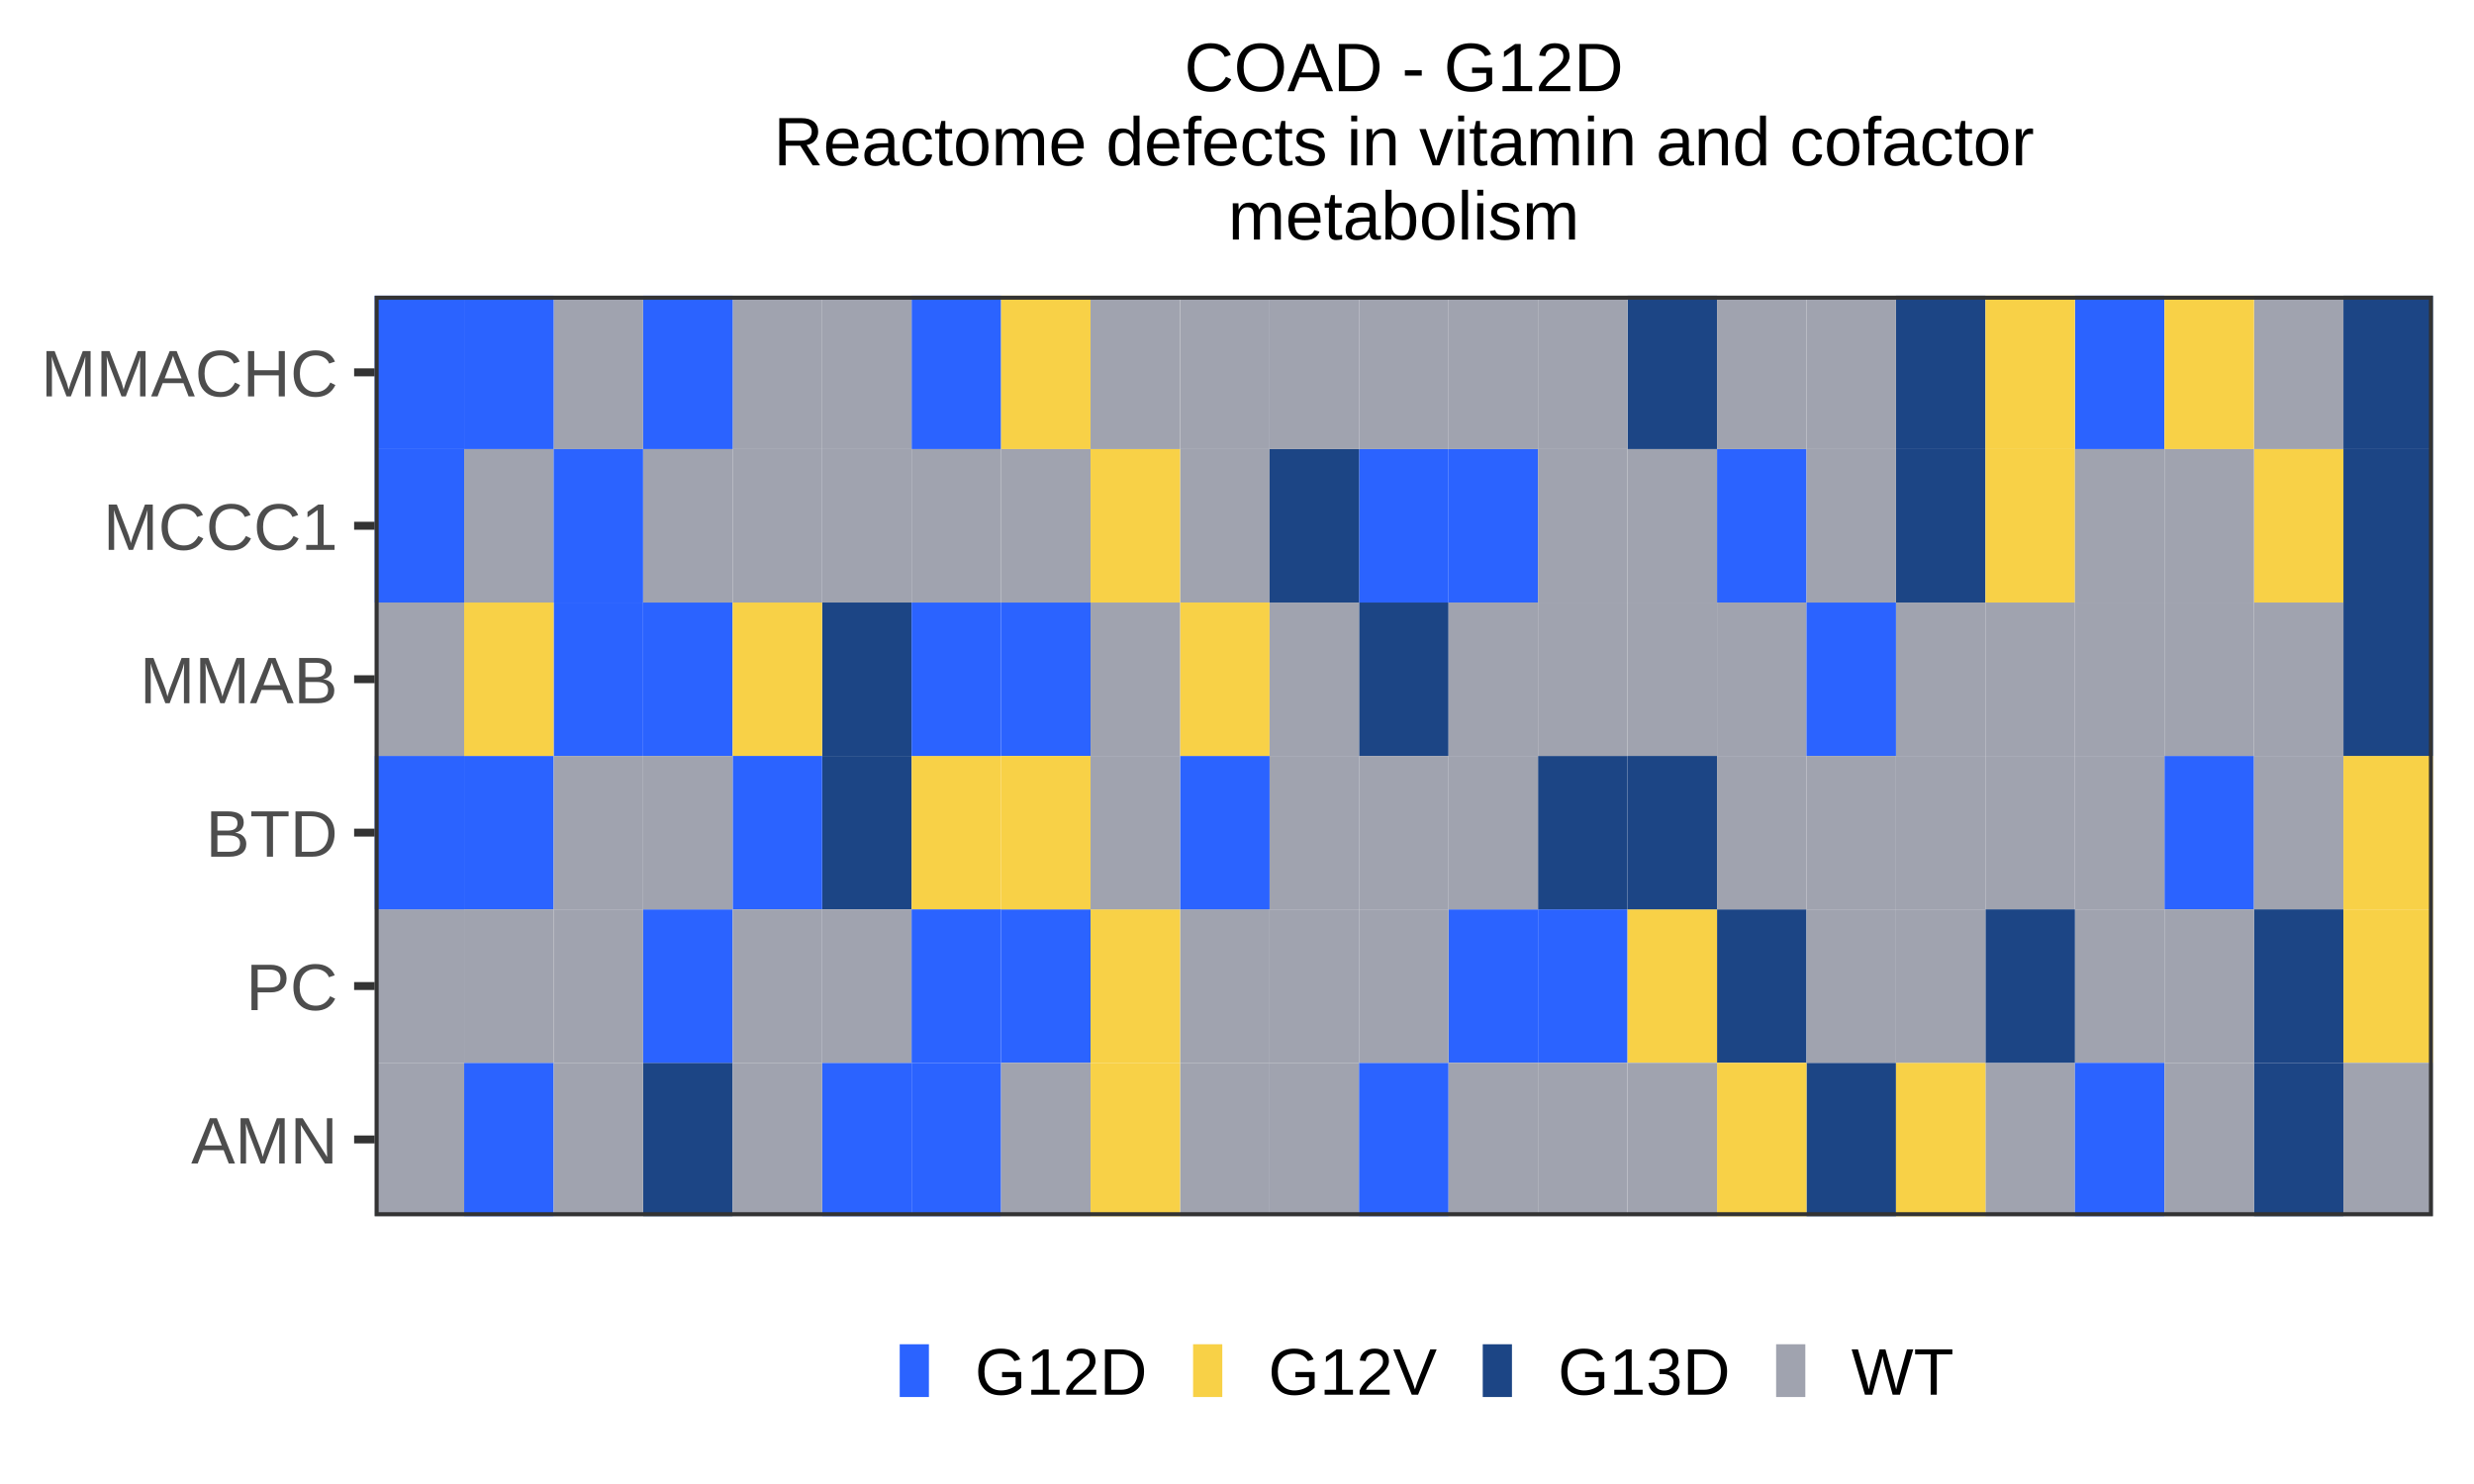
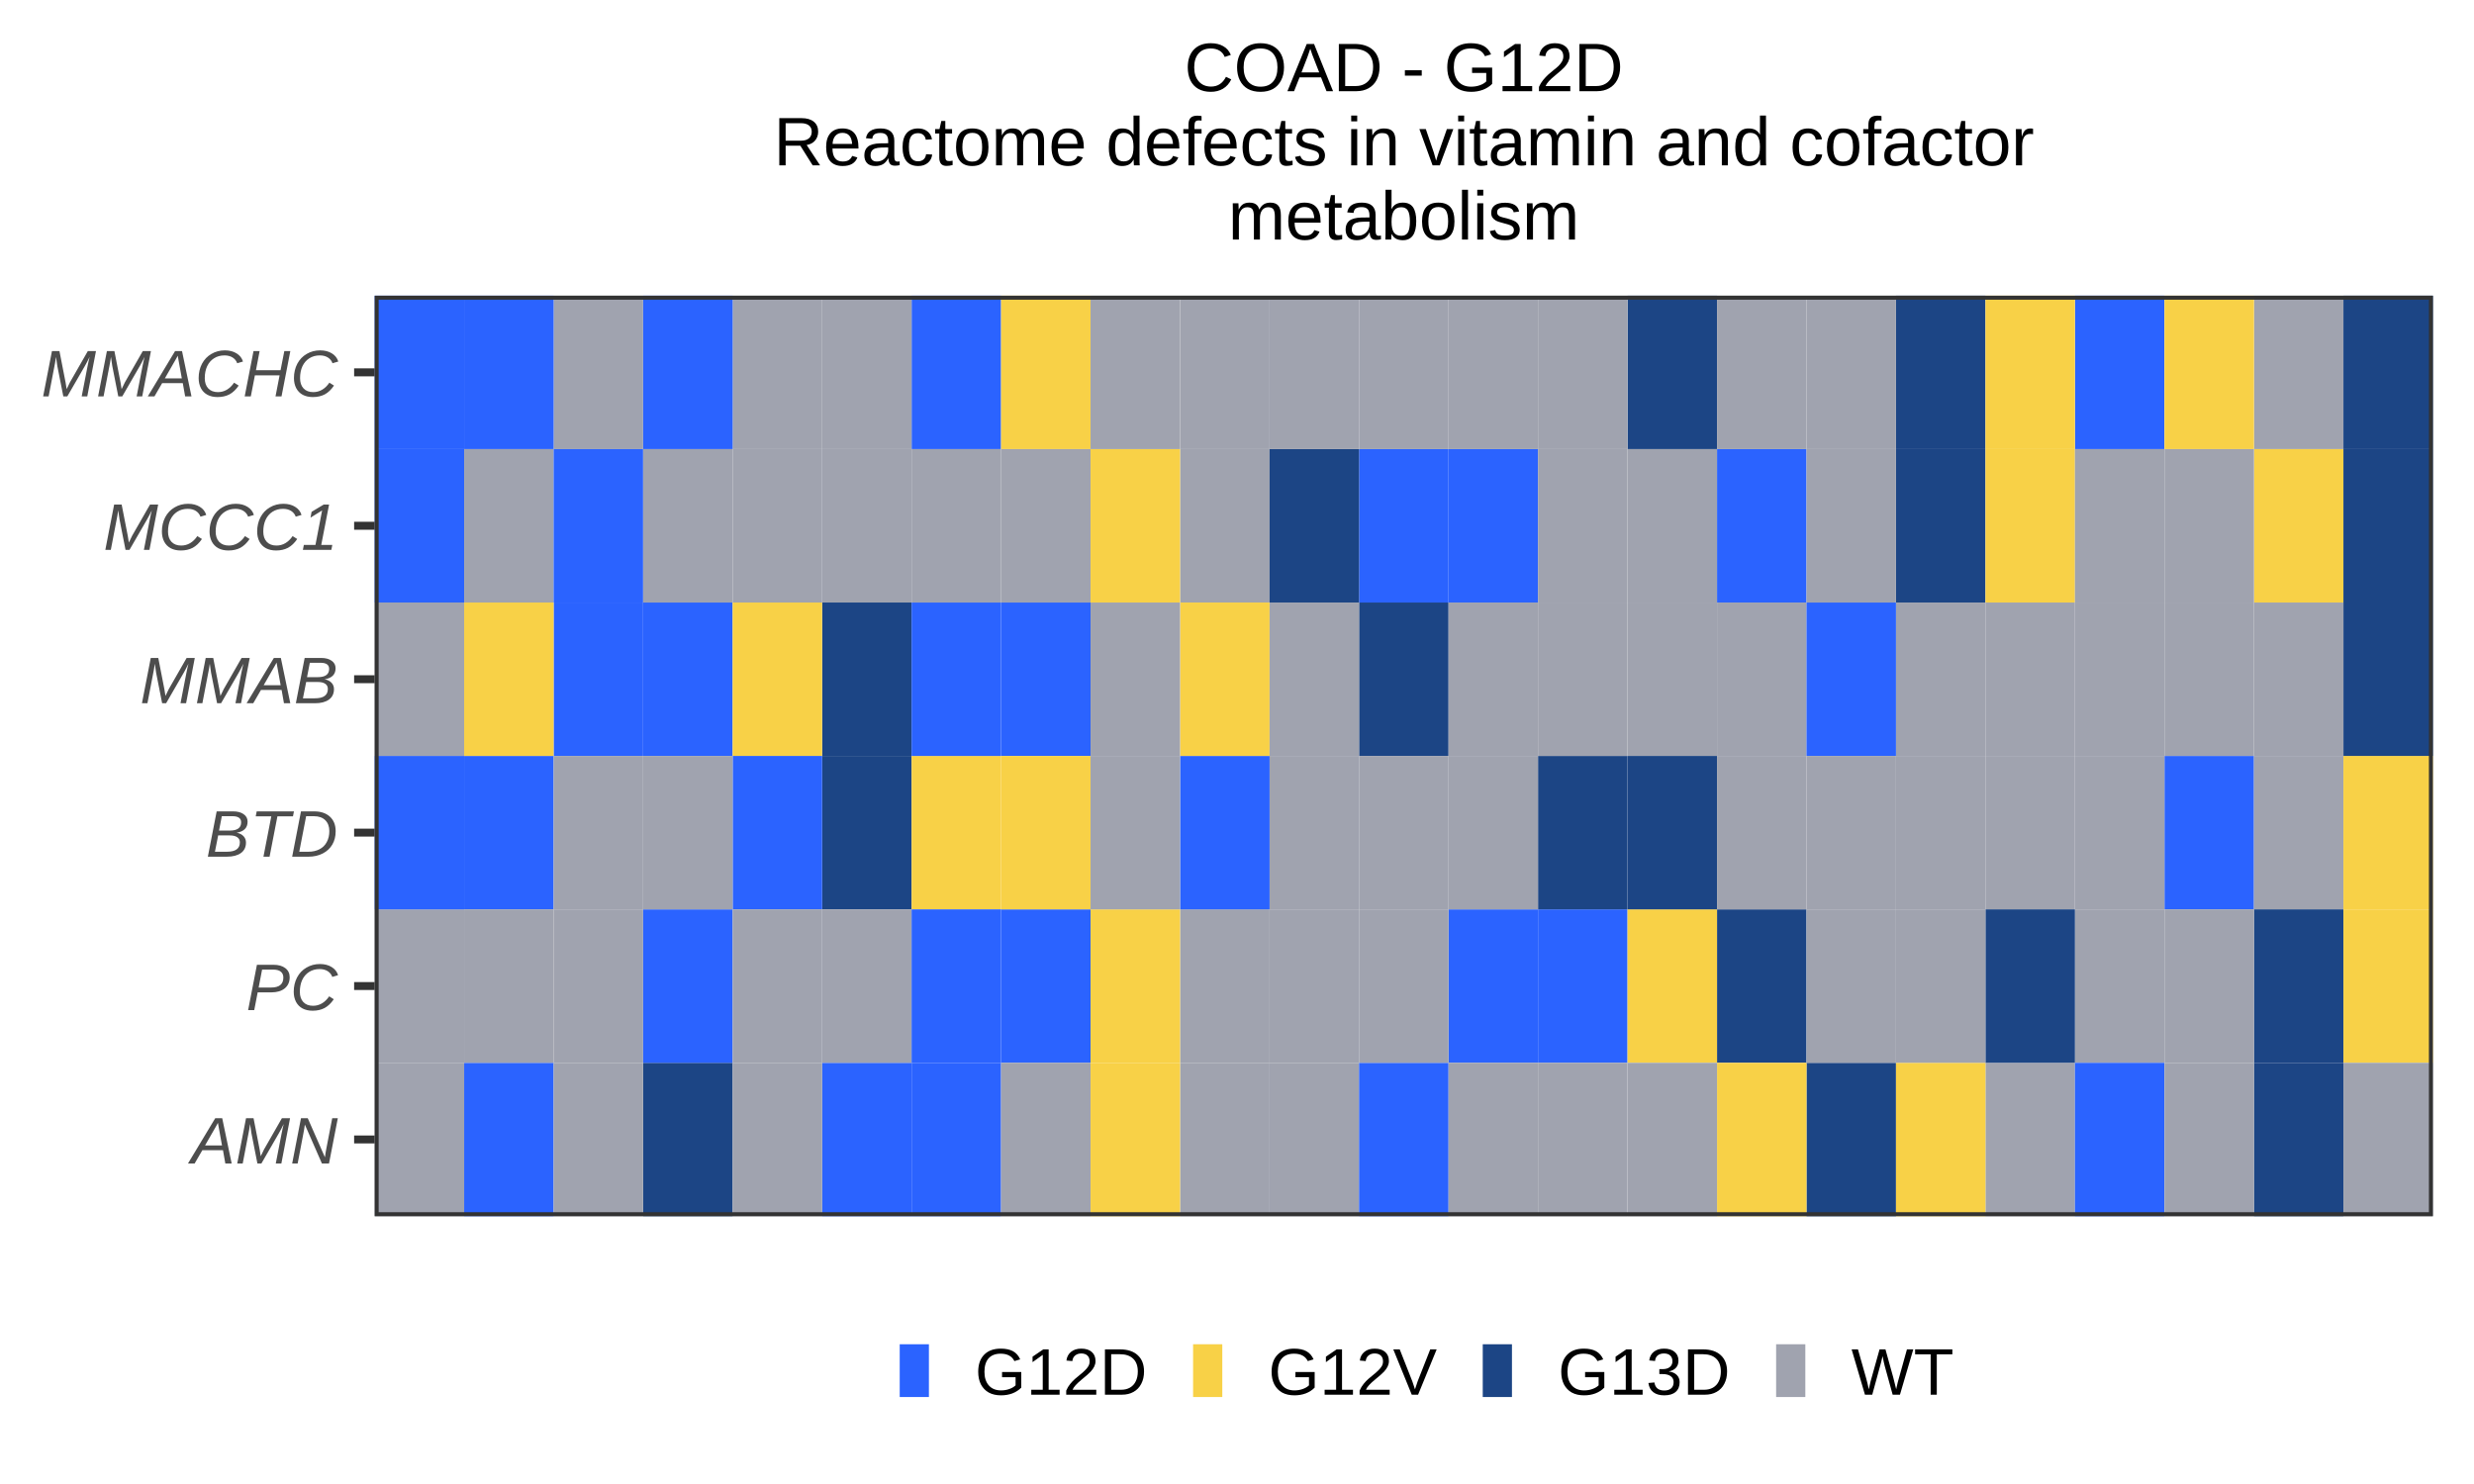
<svg xmlns="http://www.w3.org/2000/svg" viewBox="0 0 360.00 216.00">
  <defs>
    <style type="text/css">
    line, polyline, polygon, path, rect, circle {
      fill: none;
      stroke: #000000;
      stroke-linecap: round;
      stroke-linejoin: round;
      stroke-miterlimit: 10.00;
    }
  </style>
  </defs>
  <rect width="100%" height="100%" style="stroke: none; fill: #FFFFFF;" />
-   <rect x="0.00" y="0.00" width="360.00" height="216.00" style="stroke-width: 1.16; stroke: #FFFFFF; fill: #FFFFFF;" />
+   <rect x="0.00" y="0" width="360.00" height="216.00" style="stroke-width: 1.16; stroke: #FFFFFF; fill: #FFFFFF;" />
  <defs>
    <clipPath id="cpNTQuNTJ8MzU0LjAyfDE3Ny4wMnw0My4wNA==">
      <rect x="54.52" y="43.04" width="299.50" height="133.98" />
    </clipPath>
  </defs>
  <rect x="54.52" y="43.04" width="299.50" height="133.98" style="stroke-width: 1.16; stroke: none; fill: #FFFFFF;" clip-path="url(#cpNTQuNTJ8MzU0LjAyfDE3Ny4wMnw0My4wNA==)" />
  <rect x="119.63" y="154.69" width="13.02" height="22.33" style="stroke-width: 1.07; stroke: none; stroke-linecap: square; stroke-linejoin: miter; fill: #2B63FF;" clip-path="url(#cpNTQuNTJ8MzU0LjAyfDE3Ny4wMnw0My4wNA==)" />
  <rect x="314.96" y="110.03" width="13.02" height="22.33" style="stroke-width: 1.07; stroke: none; stroke-linecap: square; stroke-linejoin: miter; fill: #2B63FF;" clip-path="url(#cpNTQuNTJ8MzU0LjAyfDE3Ny4wMnw0My4wNA==)" />
  <rect x="210.78" y="65.37" width="13.02" height="22.33" style="stroke-width: 1.07; stroke: none; stroke-linecap: square; stroke-linejoin: miter; fill: #2B63FF;" clip-path="url(#cpNTQuNTJ8MzU0LjAyfDE3Ny4wMnw0My4wNA==)" />
  <rect x="93.59" y="87.70" width="13.02" height="22.33" style="stroke-width: 1.07; stroke: none; stroke-linecap: square; stroke-linejoin: miter; fill: #2B63FF;" clip-path="url(#cpNTQuNTJ8MzU0LjAyfDE3Ny4wMnw0My4wNA==)" />
  <rect x="132.65" y="43.04" width="13.02" height="22.33" style="stroke-width: 1.07; stroke: none; stroke-linecap: square; stroke-linejoin: miter; fill: #2B63FF;" clip-path="url(#cpNTQuNTJ8MzU0LjAyfDE3Ny4wMnw0My4wNA==)" />
  <rect x="223.80" y="132.36" width="13.02" height="22.33" style="stroke-width: 1.07; stroke: none; stroke-linecap: square; stroke-linejoin: miter; fill: #2B63FF;" clip-path="url(#cpNTQuNTJ8MzU0LjAyfDE3Ny4wMnw0My4wNA==)" />
  <rect x="288.91" y="154.69" width="13.02" height="22.33" style="stroke-width: 1.07; stroke: none; stroke-linecap: square; stroke-linejoin: miter; fill: #A0A3AF;" clip-path="url(#cpNTQuNTJ8MzU0LjAyfDE3Ny4wMnw0My4wNA==)" />
  <rect x="184.74" y="110.03" width="13.02" height="22.33" style="stroke-width: 1.07; stroke: none; stroke-linecap: square; stroke-linejoin: miter; fill: #A0A3AF;" clip-path="url(#cpNTQuNTJ8MzU0LjAyfDE3Ny4wMnw0My4wNA==)" />
  <rect x="119.63" y="65.37" width="13.02" height="22.33" style="stroke-width: 1.07; stroke: none; stroke-linecap: square; stroke-linejoin: miter; fill: #A0A3AF;" clip-path="url(#cpNTQuNTJ8MzU0LjAyfDE3Ny4wMnw0My4wNA==)" />
  <rect x="236.83" y="87.70" width="13.02" height="22.33" style="stroke-width: 1.07; stroke: none; stroke-linecap: square; stroke-linejoin: miter; fill: #A0A3AF;" clip-path="url(#cpNTQuNTJ8MzU0LjAyfDE3Ny4wMnw0My4wNA==)" />
  <rect x="80.56" y="43.04" width="13.02" height="22.33" style="stroke-width: 1.07; stroke: none; stroke-linecap: square; stroke-linejoin: miter; fill: #A0A3AF;" clip-path="url(#cpNTQuNTJ8MzU0LjAyfDE3Ny4wMnw0My4wNA==)" />
  <rect x="171.72" y="132.36" width="13.02" height="22.33" style="stroke-width: 1.07; stroke: none; stroke-linecap: square; stroke-linejoin: miter; fill: #A0A3AF;" clip-path="url(#cpNTQuNTJ8MzU0LjAyfDE3Ny4wMnw0My4wNA==)" />
  <rect x="171.72" y="154.69" width="13.02" height="22.33" style="stroke-width: 1.07; stroke: none; stroke-linecap: square; stroke-linejoin: miter; fill: #A0A3AF;" clip-path="url(#cpNTQuNTJ8MzU0LjAyfDE3Ny4wMnw0My4wNA==)" />
  <rect x="327.98" y="110.03" width="13.02" height="22.33" style="stroke-width: 1.07; stroke: none; stroke-linecap: square; stroke-linejoin: miter; fill: #A0A3AF;" clip-path="url(#cpNTQuNTJ8MzU0LjAyfDE3Ny4wMnw0My4wNA==)" />
  <rect x="171.72" y="65.37" width="13.02" height="22.33" style="stroke-width: 1.07; stroke: none; stroke-linecap: square; stroke-linejoin: miter; fill: #A0A3AF;" clip-path="url(#cpNTQuNTJ8MzU0LjAyfDE3Ny4wMnw0My4wNA==)" />
  <rect x="314.96" y="87.70" width="13.02" height="22.33" style="stroke-width: 1.07; stroke: none; stroke-linecap: square; stroke-linejoin: miter; fill: #A0A3AF;" clip-path="url(#cpNTQuNTJ8MzU0LjAyfDE3Ny4wMnw0My4wNA==)" />
  <rect x="327.98" y="43.04" width="13.02" height="22.33" style="stroke-width: 1.07; stroke: none; stroke-linecap: square; stroke-linejoin: miter; fill: #A0A3AF;" clip-path="url(#cpNTQuNTJ8MzU0LjAyfDE3Ny4wMnw0My4wNA==)" />
  <rect x="301.93" y="132.36" width="13.02" height="22.33" style="stroke-width: 1.07; stroke: none; stroke-linecap: square; stroke-linejoin: miter; fill: #A0A3AF;" clip-path="url(#cpNTQuNTJ8MzU0LjAyfDE3Ny4wMnw0My4wNA==)" />
  <rect x="301.93" y="154.69" width="13.02" height="22.33" style="stroke-width: 1.07; stroke: none; stroke-linecap: square; stroke-linejoin: miter; fill: #2B63FF;" clip-path="url(#cpNTQuNTJ8MzU0LjAyfDE3Ny4wMnw0My4wNA==)" />
  <rect x="67.54" y="110.03" width="13.02" height="22.33" style="stroke-width: 1.07; stroke: none; stroke-linecap: square; stroke-linejoin: miter; fill: #2B63FF;" clip-path="url(#cpNTQuNTJ8MzU0LjAyfDE3Ny4wMnw0My4wNA==)" />
  <rect x="249.85" y="65.37" width="13.02" height="22.33" style="stroke-width: 1.07; stroke: none; stroke-linecap: square; stroke-linejoin: miter; fill: #2B63FF;" clip-path="url(#cpNTQuNTJ8MzU0LjAyfDE3Ny4wMnw0My4wNA==)" />
  <rect x="80.56" y="87.70" width="13.02" height="22.33" style="stroke-width: 1.07; stroke: none; stroke-linecap: square; stroke-linejoin: miter; fill: #2B63FF;" clip-path="url(#cpNTQuNTJ8MzU0LjAyfDE3Ny4wMnw0My4wNA==)" />
  <rect x="54.52" y="43.04" width="13.02" height="22.33" style="stroke-width: 1.07; stroke: none; stroke-linecap: square; stroke-linejoin: miter; fill: #2B63FF;" clip-path="url(#cpNTQuNTJ8MzU0LjAyfDE3Ny4wMnw0My4wNA==)" />
  <rect x="210.78" y="132.36" width="13.02" height="22.33" style="stroke-width: 1.07; stroke: none; stroke-linecap: square; stroke-linejoin: miter; fill: #2B63FF;" clip-path="url(#cpNTQuNTJ8MzU0LjAyfDE3Ny4wMnw0My4wNA==)" />
  <rect x="132.65" y="154.69" width="13.02" height="22.33" style="stroke-width: 1.07; stroke: none; stroke-linecap: square; stroke-linejoin: miter; fill: #2B63FF;" clip-path="url(#cpNTQuNTJ8MzU0LjAyfDE3Ny4wMnw0My4wNA==)" />
  <rect x="171.72" y="110.03" width="13.02" height="22.33" style="stroke-width: 1.07; stroke: none; stroke-linecap: square; stroke-linejoin: miter; fill: #2B63FF;" clip-path="url(#cpNTQuNTJ8MzU0LjAyfDE3Ny4wMnw0My4wNA==)" />
  <rect x="197.76" y="65.37" width="13.02" height="22.33" style="stroke-width: 1.07; stroke: none; stroke-linecap: square; stroke-linejoin: miter; fill: #2B63FF;" clip-path="url(#cpNTQuNTJ8MzU0LjAyfDE3Ny4wMnw0My4wNA==)" />
  <rect x="145.67" y="87.70" width="13.02" height="22.33" style="stroke-width: 1.07; stroke: none; stroke-linecap: square; stroke-linejoin: miter; fill: #2B63FF;" clip-path="url(#cpNTQuNTJ8MzU0LjAyfDE3Ny4wMnw0My4wNA==)" />
  <rect x="301.93" y="43.04" width="13.02" height="22.33" style="stroke-width: 1.07; stroke: none; stroke-linecap: square; stroke-linejoin: miter; fill: #2B63FF;" clip-path="url(#cpNTQuNTJ8MzU0LjAyfDE3Ny4wMnw0My4wNA==)" />
  <rect x="145.67" y="132.36" width="13.02" height="22.33" style="stroke-width: 1.07; stroke: none; stroke-linecap: square; stroke-linejoin: miter; fill: #2B63FF;" clip-path="url(#cpNTQuNTJ8MzU0LjAyfDE3Ny4wMnw0My4wNA==)" />
  <rect x="262.87" y="154.69" width="13.02" height="22.33" style="stroke-width: 1.07; stroke: none; stroke-linecap: square; stroke-linejoin: miter; fill: #1C4585;" clip-path="url(#cpNTQuNTJ8MzU0LjAyfDE3Ny4wMnw0My4wNA==)" />
  <rect x="223.80" y="110.03" width="13.02" height="22.33" style="stroke-width: 1.07; stroke: none; stroke-linecap: square; stroke-linejoin: miter; fill: #1C4585;" clip-path="url(#cpNTQuNTJ8MzU0LjAyfDE3Ny4wMnw0My4wNA==)" />
  <rect x="184.74" y="65.37" width="13.02" height="22.33" style="stroke-width: 1.07; stroke: none; stroke-linecap: square; stroke-linejoin: miter; fill: #1C4585;" clip-path="url(#cpNTQuNTJ8MzU0LjAyfDE3Ny4wMnw0My4wNA==)" />
  <rect x="119.63" y="87.70" width="13.02" height="22.33" style="stroke-width: 1.07; stroke: none; stroke-linecap: square; stroke-linejoin: miter; fill: #1C4585;" clip-path="url(#cpNTQuNTJ8MzU0LjAyfDE3Ny4wMnw0My4wNA==)" />
  <rect x="236.83" y="43.04" width="13.02" height="22.33" style="stroke-width: 1.07; stroke: none; stroke-linecap: square; stroke-linejoin: miter; fill: #1C4585;" clip-path="url(#cpNTQuNTJ8MzU0LjAyfDE3Ny4wMnw0My4wNA==)" />
  <rect x="327.98" y="132.36" width="13.02" height="22.33" style="stroke-width: 1.07; stroke: none; stroke-linecap: square; stroke-linejoin: miter; fill: #1C4585;" clip-path="url(#cpNTQuNTJ8MzU0LjAyfDE3Ny4wMnw0My4wNA==)" />
  <rect x="93.59" y="154.69" width="13.02" height="22.33" style="stroke-width: 1.07; stroke: none; stroke-linecap: square; stroke-linejoin: miter; fill: #1C4585;" clip-path="url(#cpNTQuNTJ8MzU0LjAyfDE3Ny4wMnw0My4wNA==)" />
  <rect x="119.63" y="110.03" width="13.02" height="22.33" style="stroke-width: 1.07; stroke: none; stroke-linecap: square; stroke-linejoin: miter; fill: #1C4585;" clip-path="url(#cpNTQuNTJ8MzU0LjAyfDE3Ny4wMnw0My4wNA==)" />
  <rect x="275.89" y="65.37" width="13.02" height="22.33" style="stroke-width: 1.07; stroke: none; stroke-linecap: square; stroke-linejoin: miter; fill: #1C4585;" clip-path="url(#cpNTQuNTJ8MzU0LjAyfDE3Ny4wMnw0My4wNA==)" />
  <rect x="197.76" y="87.70" width="13.02" height="22.33" style="stroke-width: 1.07; stroke: none; stroke-linecap: square; stroke-linejoin: miter; fill: #1C4585;" clip-path="url(#cpNTQuNTJ8MzU0LjAyfDE3Ny4wMnw0My4wNA==)" />
  <rect x="275.89" y="43.04" width="13.02" height="22.33" style="stroke-width: 1.07; stroke: none; stroke-linecap: square; stroke-linejoin: miter; fill: #1C4585;" clip-path="url(#cpNTQuNTJ8MzU0LjAyfDE3Ny4wMnw0My4wNA==)" />
  <rect x="249.85" y="132.36" width="13.02" height="22.33" style="stroke-width: 1.07; stroke: none; stroke-linecap: square; stroke-linejoin: miter; fill: #1C4585;" clip-path="url(#cpNTQuNTJ8MzU0LjAyfDE3Ny4wMnw0My4wNA==)" />
  <rect x="275.89" y="154.69" width="13.02" height="22.33" style="stroke-width: 1.07; stroke: none; stroke-linecap: square; stroke-linejoin: miter; fill: #F8D147;" clip-path="url(#cpNTQuNTJ8MzU0LjAyfDE3Ny4wMnw0My4wNA==)" />
  <rect x="145.67" y="110.03" width="13.02" height="22.33" style="stroke-width: 1.07; stroke: none; stroke-linecap: square; stroke-linejoin: miter; fill: #F8D147;" clip-path="url(#cpNTQuNTJ8MzU0LjAyfDE3Ny4wMnw0My4wNA==)" />
  <rect x="158.69" y="65.37" width="13.02" height="22.33" style="stroke-width: 1.07; stroke: none; stroke-linecap: square; stroke-linejoin: miter; fill: #F8D147;" clip-path="url(#cpNTQuNTJ8MzU0LjAyfDE3Ny4wMnw0My4wNA==)" />
  <rect x="171.72" y="87.70" width="13.02" height="22.33" style="stroke-width: 1.07; stroke: none; stroke-linecap: square; stroke-linejoin: miter; fill: #F8D147;" clip-path="url(#cpNTQuNTJ8MzU0LjAyfDE3Ny4wMnw0My4wNA==)" />
  <rect x="288.91" y="43.04" width="13.02" height="22.33" style="stroke-width: 1.07; stroke: none; stroke-linecap: square; stroke-linejoin: miter; fill: #F8D147;" clip-path="url(#cpNTQuNTJ8MzU0LjAyfDE3Ny4wMnw0My4wNA==)" />
  <rect x="158.69" y="132.36" width="13.02" height="22.33" style="stroke-width: 1.07; stroke: none; stroke-linecap: square; stroke-linejoin: miter; fill: #F8D147;" clip-path="url(#cpNTQuNTJ8MzU0LjAyfDE3Ny4wMnw0My4wNA==)" />
  <rect x="158.69" y="154.69" width="13.02" height="22.33" style="stroke-width: 1.07; stroke: none; stroke-linecap: square; stroke-linejoin: miter; fill: #F8D147;" clip-path="url(#cpNTQuNTJ8MzU0LjAyfDE3Ny4wMnw0My4wNA==)" />
  <rect x="132.65" y="110.03" width="13.02" height="22.33" style="stroke-width: 1.07; stroke: none; stroke-linecap: square; stroke-linejoin: miter; fill: #F8D147;" clip-path="url(#cpNTQuNTJ8MzU0LjAyfDE3Ny4wMnw0My4wNA==)" />
  <rect x="288.91" y="65.37" width="13.02" height="22.33" style="stroke-width: 1.07; stroke: none; stroke-linecap: square; stroke-linejoin: miter; fill: #F8D147;" clip-path="url(#cpNTQuNTJ8MzU0LjAyfDE3Ny4wMnw0My4wNA==)" />
  <rect x="106.61" y="87.70" width="13.02" height="22.33" style="stroke-width: 1.07; stroke: none; stroke-linecap: square; stroke-linejoin: miter; fill: #F8D147;" clip-path="url(#cpNTQuNTJ8MzU0LjAyfDE3Ny4wMnw0My4wNA==)" />
  <rect x="314.96" y="43.04" width="13.02" height="22.33" style="stroke-width: 1.07; stroke: none; stroke-linecap: square; stroke-linejoin: miter; fill: #F8D147;" clip-path="url(#cpNTQuNTJ8MzU0LjAyfDE3Ny4wMnw0My4wNA==)" />
  <rect x="236.83" y="132.36" width="13.02" height="22.33" style="stroke-width: 1.07; stroke: none; stroke-linecap: square; stroke-linejoin: miter; fill: #F8D147;" clip-path="url(#cpNTQuNTJ8MzU0LjAyfDE3Ny4wMnw0My4wNA==)" />
  <rect x="223.80" y="154.69" width="13.02" height="22.33" style="stroke-width: 1.07; stroke: none; stroke-linecap: square; stroke-linejoin: miter; fill: #A0A3AF;" clip-path="url(#cpNTQuNTJ8MzU0LjAyfDE3Ny4wMnw0My4wNA==)" />
  <rect x="197.76" y="110.03" width="13.02" height="22.33" style="stroke-width: 1.07; stroke: none; stroke-linecap: square; stroke-linejoin: miter; fill: #A0A3AF;" clip-path="url(#cpNTQuNTJ8MzU0LjAyfDE3Ny4wMnw0My4wNA==)" />
  <rect x="301.93" y="65.37" width="13.02" height="22.33" style="stroke-width: 1.07; stroke: none; stroke-linecap: square; stroke-linejoin: miter; fill: #A0A3AF;" clip-path="url(#cpNTQuNTJ8MzU0LjAyfDE3Ny4wMnw0My4wNA==)" />
  <rect x="184.74" y="87.70" width="13.02" height="22.33" style="stroke-width: 1.07; stroke: none; stroke-linecap: square; stroke-linejoin: miter; fill: #A0A3AF;" clip-path="url(#cpNTQuNTJ8MzU0LjAyfDE3Ny4wMnw0My4wNA==)" />
  <rect x="197.76" y="43.04" width="13.02" height="22.33" style="stroke-width: 1.07; stroke: none; stroke-linecap: square; stroke-linejoin: miter; fill: #A0A3AF;" clip-path="url(#cpNTQuNTJ8MzU0LjAyfDE3Ny4wMnw0My4wNA==)" />
  <rect x="80.56" y="132.36" width="13.02" height="22.33" style="stroke-width: 1.07; stroke: none; stroke-linecap: square; stroke-linejoin: miter; fill: #A0A3AF;" clip-path="url(#cpNTQuNTJ8MzU0LjAyfDE3Ny4wMnw0My4wNA==)" />
  <rect x="249.85" y="154.69" width="13.02" height="22.33" style="stroke-width: 1.07; stroke: none; stroke-linecap: square; stroke-linejoin: miter; fill: #F8D147;" clip-path="url(#cpNTQuNTJ8MzU0LjAyfDE3Ny4wMnw0My4wNA==)" />
  <rect x="341.00" y="110.03" width="13.02" height="22.33" style="stroke-width: 1.07; stroke: none; stroke-linecap: square; stroke-linejoin: miter; fill: #F8D147;" clip-path="url(#cpNTQuNTJ8MzU0LjAyfDE3Ny4wMnw0My4wNA==)" />
  <rect x="327.98" y="65.37" width="13.02" height="22.33" style="stroke-width: 1.07; stroke: none; stroke-linecap: square; stroke-linejoin: miter; fill: #F8D147;" clip-path="url(#cpNTQuNTJ8MzU0LjAyfDE3Ny4wMnw0My4wNA==)" />
  <rect x="67.54" y="87.70" width="13.02" height="22.33" style="stroke-width: 1.07; stroke: none; stroke-linecap: square; stroke-linejoin: miter; fill: #F8D147;" clip-path="url(#cpNTQuNTJ8MzU0LjAyfDE3Ny4wMnw0My4wNA==)" />
  <rect x="145.67" y="43.04" width="13.02" height="22.33" style="stroke-width: 1.07; stroke: none; stroke-linecap: square; stroke-linejoin: miter; fill: #F8D147;" clip-path="url(#cpNTQuNTJ8MzU0LjAyfDE3Ny4wMnw0My4wNA==)" />
  <rect x="341.00" y="132.36" width="13.02" height="22.33" style="stroke-width: 1.07; stroke: none; stroke-linecap: square; stroke-linejoin: miter; fill: #F8D147;" clip-path="url(#cpNTQuNTJ8MzU0LjAyfDE3Ny4wMnw0My4wNA==)" />
  <rect x="184.74" y="154.69" width="13.02" height="22.33" style="stroke-width: 1.07; stroke: none; stroke-linecap: square; stroke-linejoin: miter; fill: #A0A3AF;" clip-path="url(#cpNTQuNTJ8MzU0LjAyfDE3Ny4wMnw0My4wNA==)" />
  <rect x="288.91" y="110.03" width="13.02" height="22.33" style="stroke-width: 1.07; stroke: none; stroke-linecap: square; stroke-linejoin: miter; fill: #A0A3AF;" clip-path="url(#cpNTQuNTJ8MzU0LjAyfDE3Ny4wMnw0My4wNA==)" />
  <rect x="236.83" y="65.37" width="13.02" height="22.33" style="stroke-width: 1.07; stroke: none; stroke-linecap: square; stroke-linejoin: miter; fill: #A0A3AF;" clip-path="url(#cpNTQuNTJ8MzU0LjAyfDE3Ny4wMnw0My4wNA==)" />
  <rect x="210.78" y="87.70" width="13.02" height="22.33" style="stroke-width: 1.07; stroke: none; stroke-linecap: square; stroke-linejoin: miter; fill: #A0A3AF;" clip-path="url(#cpNTQuNTJ8MzU0LjAyfDE3Ny4wMnw0My4wNA==)" />
  <rect x="210.78" y="43.04" width="13.02" height="22.33" style="stroke-width: 1.07; stroke: none; stroke-linecap: square; stroke-linejoin: miter; fill: #A0A3AF;" clip-path="url(#cpNTQuNTJ8MzU0LjAyfDE3Ny4wMnw0My4wNA==)" />
  <rect x="119.63" y="132.36" width="13.02" height="22.33" style="stroke-width: 1.07; stroke: none; stroke-linecap: square; stroke-linejoin: miter; fill: #A0A3AF;" clip-path="url(#cpNTQuNTJ8MzU0LjAyfDE3Ny4wMnw0My4wNA==)" />
  <rect x="327.98" y="154.69" width="13.02" height="22.33" style="stroke-width: 1.07; stroke: none; stroke-linecap: square; stroke-linejoin: miter; fill: #1C4585;" clip-path="url(#cpNTQuNTJ8MzU0LjAyfDE3Ny4wMnw0My4wNA==)" />
  <rect x="236.83" y="110.03" width="13.02" height="22.33" style="stroke-width: 1.07; stroke: none; stroke-linecap: square; stroke-linejoin: miter; fill: #1C4585;" clip-path="url(#cpNTQuNTJ8MzU0LjAyfDE3Ny4wMnw0My4wNA==)" />
  <rect x="341.00" y="65.37" width="13.02" height="22.33" style="stroke-width: 1.07; stroke: none; stroke-linecap: square; stroke-linejoin: miter; fill: #1C4585;" clip-path="url(#cpNTQuNTJ8MzU0LjAyfDE3Ny4wMnw0My4wNA==)" />
  <rect x="341.00" y="87.70" width="13.02" height="22.33" style="stroke-width: 1.07; stroke: none; stroke-linecap: square; stroke-linejoin: miter; fill: #1C4585;" clip-path="url(#cpNTQuNTJ8MzU0LjAyfDE3Ny4wMnw0My4wNA==)" />
  <rect x="341.00" y="43.04" width="13.02" height="22.33" style="stroke-width: 1.07; stroke: none; stroke-linecap: square; stroke-linejoin: miter; fill: #1C4585;" clip-path="url(#cpNTQuNTJ8MzU0LjAyfDE3Ny4wMnw0My4wNA==)" />
  <rect x="288.91" y="132.36" width="13.02" height="22.33" style="stroke-width: 1.07; stroke: none; stroke-linecap: square; stroke-linejoin: miter; fill: #1C4585;" clip-path="url(#cpNTQuNTJ8MzU0LjAyfDE3Ny4wMnw0My4wNA==)" />
  <rect x="197.76" y="154.69" width="13.02" height="22.33" style="stroke-width: 1.07; stroke: none; stroke-linecap: square; stroke-linejoin: miter; fill: #2B63FF;" clip-path="url(#cpNTQuNTJ8MzU0LjAyfDE3Ny4wMnw0My4wNA==)" />
  <rect x="106.61" y="110.03" width="13.02" height="22.33" style="stroke-width: 1.07; stroke: none; stroke-linecap: square; stroke-linejoin: miter; fill: #2B63FF;" clip-path="url(#cpNTQuNTJ8MzU0LjAyfDE3Ny4wMnw0My4wNA==)" />
  <rect x="54.52" y="65.37" width="13.02" height="22.33" style="stroke-width: 1.07; stroke: none; stroke-linecap: square; stroke-linejoin: miter; fill: #2B63FF;" clip-path="url(#cpNTQuNTJ8MzU0LjAyfDE3Ny4wMnw0My4wNA==)" />
  <rect x="132.65" y="87.70" width="13.02" height="22.33" style="stroke-width: 1.07; stroke: none; stroke-linecap: square; stroke-linejoin: miter; fill: #2B63FF;" clip-path="url(#cpNTQuNTJ8MzU0LjAyfDE3Ny4wMnw0My4wNA==)" />
  <rect x="67.54" y="43.04" width="13.02" height="22.33" style="stroke-width: 1.07; stroke: none; stroke-linecap: square; stroke-linejoin: miter; fill: #2B63FF;" clip-path="url(#cpNTQuNTJ8MzU0LjAyfDE3Ny4wMnw0My4wNA==)" />
  <rect x="93.59" y="132.36" width="13.02" height="22.33" style="stroke-width: 1.07; stroke: none; stroke-linecap: square; stroke-linejoin: miter; fill: #2B63FF;" clip-path="url(#cpNTQuNTJ8MzU0LjAyfDE3Ny4wMnw0My4wNA==)" />
  <rect x="210.78" y="154.69" width="13.02" height="22.33" style="stroke-width: 1.07; stroke: none; stroke-linecap: square; stroke-linejoin: miter; fill: #A0A3AF;" clip-path="url(#cpNTQuNTJ8MzU0LjAyfDE3Ny4wMnw0My4wNA==)" />
  <rect x="249.85" y="110.03" width="13.02" height="22.33" style="stroke-width: 1.07; stroke: none; stroke-linecap: square; stroke-linejoin: miter; fill: #A0A3AF;" clip-path="url(#cpNTQuNTJ8MzU0LjAyfDE3Ny4wMnw0My4wNA==)" />
  <rect x="314.96" y="65.37" width="13.02" height="22.33" style="stroke-width: 1.07; stroke: none; stroke-linecap: square; stroke-linejoin: miter; fill: #A0A3AF;" clip-path="url(#cpNTQuNTJ8MzU0LjAyfDE3Ny4wMnw0My4wNA==)" />
  <rect x="288.91" y="87.70" width="13.02" height="22.33" style="stroke-width: 1.07; stroke: none; stroke-linecap: square; stroke-linejoin: miter; fill: #A0A3AF;" clip-path="url(#cpNTQuNTJ8MzU0LjAyfDE3Ny4wMnw0My4wNA==)" />
  <rect x="106.61" y="43.04" width="13.02" height="22.33" style="stroke-width: 1.07; stroke: none; stroke-linecap: square; stroke-linejoin: miter; fill: #A0A3AF;" clip-path="url(#cpNTQuNTJ8MzU0LjAyfDE3Ny4wMnw0My4wNA==)" />
  <rect x="197.76" y="132.36" width="13.02" height="22.33" style="stroke-width: 1.07; stroke: none; stroke-linecap: square; stroke-linejoin: miter; fill: #A0A3AF;" clip-path="url(#cpNTQuNTJ8MzU0LjAyfDE3Ny4wMnw0My4wNA==)" />
  <rect x="106.61" y="154.69" width="13.02" height="22.33" style="stroke-width: 1.07; stroke: none; stroke-linecap: square; stroke-linejoin: miter; fill: #A0A3AF;" clip-path="url(#cpNTQuNTJ8MzU0LjAyfDE3Ny4wMnw0My4wNA==)" />
  <rect x="210.78" y="110.03" width="13.02" height="22.33" style="stroke-width: 1.07; stroke: none; stroke-linecap: square; stroke-linejoin: miter; fill: #A0A3AF;" clip-path="url(#cpNTQuNTJ8MzU0LjAyfDE3Ny4wMnw0My4wNA==)" />
  <rect x="67.54" y="65.37" width="13.02" height="22.33" style="stroke-width: 1.07; stroke: none; stroke-linecap: square; stroke-linejoin: miter; fill: #A0A3AF;" clip-path="url(#cpNTQuNTJ8MzU0LjAyfDE3Ny4wMnw0My4wNA==)" />
  <rect x="327.98" y="87.70" width="13.02" height="22.33" style="stroke-width: 1.07; stroke: none; stroke-linecap: square; stroke-linejoin: miter; fill: #A0A3AF;" clip-path="url(#cpNTQuNTJ8MzU0LjAyfDE3Ny4wMnw0My4wNA==)" />
  <rect x="171.72" y="43.04" width="13.02" height="22.33" style="stroke-width: 1.07; stroke: none; stroke-linecap: square; stroke-linejoin: miter; fill: #A0A3AF;" clip-path="url(#cpNTQuNTJ8MzU0LjAyfDE3Ny4wMnw0My4wNA==)" />
  <rect x="54.52" y="132.36" width="13.02" height="22.33" style="stroke-width: 1.07; stroke: none; stroke-linecap: square; stroke-linejoin: miter; fill: #A0A3AF;" clip-path="url(#cpNTQuNTJ8MzU0LjAyfDE3Ny4wMnw0My4wNA==)" />
  <rect x="341.00" y="154.69" width="13.02" height="22.33" style="stroke-width: 1.07; stroke: none; stroke-linecap: square; stroke-linejoin: miter; fill: #A0A3AF;" clip-path="url(#cpNTQuNTJ8MzU0LjAyfDE3Ny4wMnw0My4wNA==)" />
  <rect x="275.89" y="110.03" width="13.02" height="22.33" style="stroke-width: 1.07; stroke: none; stroke-linecap: square; stroke-linejoin: miter; fill: #A0A3AF;" clip-path="url(#cpNTQuNTJ8MzU0LjAyfDE3Ny4wMnw0My4wNA==)" />
  <rect x="132.65" y="65.37" width="13.02" height="22.33" style="stroke-width: 1.07; stroke: none; stroke-linecap: square; stroke-linejoin: miter; fill: #A0A3AF;" clip-path="url(#cpNTQuNTJ8MzU0LjAyfDE3Ny4wMnw0My4wNA==)" />
  <rect x="275.89" y="87.70" width="13.02" height="22.33" style="stroke-width: 1.07; stroke: none; stroke-linecap: square; stroke-linejoin: miter; fill: #A0A3AF;" clip-path="url(#cpNTQuNTJ8MzU0LjAyfDE3Ny4wMnw0My4wNA==)" />
  <rect x="184.74" y="43.04" width="13.02" height="22.33" style="stroke-width: 1.07; stroke: none; stroke-linecap: square; stroke-linejoin: miter; fill: #A0A3AF;" clip-path="url(#cpNTQuNTJ8MzU0LjAyfDE3Ny4wMnw0My4wNA==)" />
  <rect x="275.89" y="132.36" width="13.02" height="22.33" style="stroke-width: 1.07; stroke: none; stroke-linecap: square; stroke-linejoin: miter; fill: #A0A3AF;" clip-path="url(#cpNTQuNTJ8MzU0LjAyfDE3Ny4wMnw0My4wNA==)" />
  <rect x="236.83" y="154.69" width="13.02" height="22.33" style="stroke-width: 1.07; stroke: none; stroke-linecap: square; stroke-linejoin: miter; fill: #A0A3AF;" clip-path="url(#cpNTQuNTJ8MzU0LjAyfDE3Ny4wMnw0My4wNA==)" />
  <rect x="301.93" y="110.03" width="13.02" height="22.33" style="stroke-width: 1.07; stroke: none; stroke-linecap: square; stroke-linejoin: miter; fill: #A0A3AF;" clip-path="url(#cpNTQuNTJ8MzU0LjAyfDE3Ny4wMnw0My4wNA==)" />
  <rect x="106.61" y="65.37" width="13.02" height="22.33" style="stroke-width: 1.07; stroke: none; stroke-linecap: square; stroke-linejoin: miter; fill: #A0A3AF;" clip-path="url(#cpNTQuNTJ8MzU0LjAyfDE3Ny4wMnw0My4wNA==)" />
  <rect x="158.69" y="87.70" width="13.02" height="22.33" style="stroke-width: 1.07; stroke: none; stroke-linecap: square; stroke-linejoin: miter; fill: #A0A3AF;" clip-path="url(#cpNTQuNTJ8MzU0LjAyfDE3Ny4wMnw0My4wNA==)" />
  <rect x="158.69" y="43.04" width="13.02" height="22.33" style="stroke-width: 1.07; stroke: none; stroke-linecap: square; stroke-linejoin: miter; fill: #A0A3AF;" clip-path="url(#cpNTQuNTJ8MzU0LjAyfDE3Ny4wMnw0My4wNA==)" />
  <rect x="184.74" y="132.36" width="13.02" height="22.33" style="stroke-width: 1.07; stroke: none; stroke-linecap: square; stroke-linejoin: miter; fill: #A0A3AF;" clip-path="url(#cpNTQuNTJ8MzU0LjAyfDE3Ny4wMnw0My4wNA==)" />
  <rect x="145.67" y="154.69" width="13.02" height="22.33" style="stroke-width: 1.07; stroke: none; stroke-linecap: square; stroke-linejoin: miter; fill: #A0A3AF;" clip-path="url(#cpNTQuNTJ8MzU0LjAyfDE3Ny4wMnw0My4wNA==)" />
  <rect x="158.69" y="110.03" width="13.02" height="22.33" style="stroke-width: 1.07; stroke: none; stroke-linecap: square; stroke-linejoin: miter; fill: #A0A3AF;" clip-path="url(#cpNTQuNTJ8MzU0LjAyfDE3Ny4wMnw0My4wNA==)" />
  <rect x="223.80" y="65.37" width="13.02" height="22.33" style="stroke-width: 1.07; stroke: none; stroke-linecap: square; stroke-linejoin: miter; fill: #A0A3AF;" clip-path="url(#cpNTQuNTJ8MzU0LjAyfDE3Ny4wMnw0My4wNA==)" />
  <rect x="249.85" y="87.70" width="13.02" height="22.33" style="stroke-width: 1.07; stroke: none; stroke-linecap: square; stroke-linejoin: miter; fill: #A0A3AF;" clip-path="url(#cpNTQuNTJ8MzU0LjAyfDE3Ny4wMnw0My4wNA==)" />
  <rect x="249.85" y="43.04" width="13.02" height="22.33" style="stroke-width: 1.07; stroke: none; stroke-linecap: square; stroke-linejoin: miter; fill: #A0A3AF;" clip-path="url(#cpNTQuNTJ8MzU0LjAyfDE3Ny4wMnw0My4wNA==)" />
  <rect x="262.87" y="132.36" width="13.02" height="22.33" style="stroke-width: 1.07; stroke: none; stroke-linecap: square; stroke-linejoin: miter; fill: #A0A3AF;" clip-path="url(#cpNTQuNTJ8MzU0LjAyfDE3Ny4wMnw0My4wNA==)" />
  <rect x="67.54" y="154.69" width="13.02" height="22.33" style="stroke-width: 1.07; stroke: none; stroke-linecap: square; stroke-linejoin: miter; fill: #2B63FF;" clip-path="url(#cpNTQuNTJ8MzU0LjAyfDE3Ny4wMnw0My4wNA==)" />
  <rect x="54.52" y="110.03" width="13.02" height="22.33" style="stroke-width: 1.07; stroke: none; stroke-linecap: square; stroke-linejoin: miter; fill: #2B63FF;" clip-path="url(#cpNTQuNTJ8MzU0LjAyfDE3Ny4wMnw0My4wNA==)" />
  <rect x="80.56" y="65.37" width="13.02" height="22.33" style="stroke-width: 1.07; stroke: none; stroke-linecap: square; stroke-linejoin: miter; fill: #2B63FF;" clip-path="url(#cpNTQuNTJ8MzU0LjAyfDE3Ny4wMnw0My4wNA==)" />
  <rect x="262.87" y="87.70" width="13.02" height="22.33" style="stroke-width: 1.07; stroke: none; stroke-linecap: square; stroke-linejoin: miter; fill: #2B63FF;" clip-path="url(#cpNTQuNTJ8MzU0LjAyfDE3Ny4wMnw0My4wNA==)" />
  <rect x="93.59" y="43.04" width="13.02" height="22.33" style="stroke-width: 1.07; stroke: none; stroke-linecap: square; stroke-linejoin: miter; fill: #2B63FF;" clip-path="url(#cpNTQuNTJ8MzU0LjAyfDE3Ny4wMnw0My4wNA==)" />
  <rect x="132.65" y="132.36" width="13.02" height="22.33" style="stroke-width: 1.07; stroke: none; stroke-linecap: square; stroke-linejoin: miter; fill: #2B63FF;" clip-path="url(#cpNTQuNTJ8MzU0LjAyfDE3Ny4wMnw0My4wNA==)" />
  <rect x="54.52" y="154.69" width="13.02" height="22.33" style="stroke-width: 1.07; stroke: none; stroke-linecap: square; stroke-linejoin: miter; fill: #A0A3AF;" clip-path="url(#cpNTQuNTJ8MzU0LjAyfDE3Ny4wMnw0My4wNA==)" />
  <rect x="93.59" y="110.03" width="13.02" height="22.33" style="stroke-width: 1.07; stroke: none; stroke-linecap: square; stroke-linejoin: miter; fill: #A0A3AF;" clip-path="url(#cpNTQuNTJ8MzU0LjAyfDE3Ny4wMnw0My4wNA==)" />
  <rect x="262.87" y="65.37" width="13.02" height="22.33" style="stroke-width: 1.07; stroke: none; stroke-linecap: square; stroke-linejoin: miter; fill: #A0A3AF;" clip-path="url(#cpNTQuNTJ8MzU0LjAyfDE3Ny4wMnw0My4wNA==)" />
  <rect x="223.80" y="87.70" width="13.02" height="22.33" style="stroke-width: 1.07; stroke: none; stroke-linecap: square; stroke-linejoin: miter; fill: #A0A3AF;" clip-path="url(#cpNTQuNTJ8MzU0LjAyfDE3Ny4wMnw0My4wNA==)" />
  <rect x="262.87" y="43.04" width="13.02" height="22.33" style="stroke-width: 1.07; stroke: none; stroke-linecap: square; stroke-linejoin: miter; fill: #A0A3AF;" clip-path="url(#cpNTQuNTJ8MzU0LjAyfDE3Ny4wMnw0My4wNA==)" />
  <rect x="106.61" y="132.36" width="13.02" height="22.33" style="stroke-width: 1.07; stroke: none; stroke-linecap: square; stroke-linejoin: miter; fill: #A0A3AF;" clip-path="url(#cpNTQuNTJ8MzU0LjAyfDE3Ny4wMnw0My4wNA==)" />
  <rect x="80.56" y="154.69" width="13.02" height="22.33" style="stroke-width: 1.07; stroke: none; stroke-linecap: square; stroke-linejoin: miter; fill: #A0A3AF;" clip-path="url(#cpNTQuNTJ8MzU0LjAyfDE3Ny4wMnw0My4wNA==)" />
  <rect x="80.56" y="110.03" width="13.02" height="22.33" style="stroke-width: 1.07; stroke: none; stroke-linecap: square; stroke-linejoin: miter; fill: #A0A3AF;" clip-path="url(#cpNTQuNTJ8MzU0LjAyfDE3Ny4wMnw0My4wNA==)" />
  <rect x="93.59" y="65.37" width="13.02" height="22.33" style="stroke-width: 1.07; stroke: none; stroke-linecap: square; stroke-linejoin: miter; fill: #A0A3AF;" clip-path="url(#cpNTQuNTJ8MzU0LjAyfDE3Ny4wMnw0My4wNA==)" />
  <rect x="54.52" y="87.70" width="13.02" height="22.33" style="stroke-width: 1.07; stroke: none; stroke-linecap: square; stroke-linejoin: miter; fill: #A0A3AF;" clip-path="url(#cpNTQuNTJ8MzU0LjAyfDE3Ny4wMnw0My4wNA==)" />
  <rect x="119.63" y="43.04" width="13.02" height="22.33" style="stroke-width: 1.07; stroke: none; stroke-linecap: square; stroke-linejoin: miter; fill: #A0A3AF;" clip-path="url(#cpNTQuNTJ8MzU0LjAyfDE3Ny4wMnw0My4wNA==)" />
  <rect x="314.96" y="132.36" width="13.02" height="22.33" style="stroke-width: 1.07; stroke: none; stroke-linecap: square; stroke-linejoin: miter; fill: #A0A3AF;" clip-path="url(#cpNTQuNTJ8MzU0LjAyfDE3Ny4wMnw0My4wNA==)" />
  <rect x="314.96" y="154.69" width="13.02" height="22.33" style="stroke-width: 1.07; stroke: none; stroke-linecap: square; stroke-linejoin: miter; fill: #A0A3AF;" clip-path="url(#cpNTQuNTJ8MzU0LjAyfDE3Ny4wMnw0My4wNA==)" />
  <rect x="262.87" y="110.03" width="13.02" height="22.33" style="stroke-width: 1.07; stroke: none; stroke-linecap: square; stroke-linejoin: miter; fill: #A0A3AF;" clip-path="url(#cpNTQuNTJ8MzU0LjAyfDE3Ny4wMnw0My4wNA==)" />
  <rect x="145.67" y="65.37" width="13.02" height="22.33" style="stroke-width: 1.07; stroke: none; stroke-linecap: square; stroke-linejoin: miter; fill: #A0A3AF;" clip-path="url(#cpNTQuNTJ8MzU0LjAyfDE3Ny4wMnw0My4wNA==)" />
  <rect x="301.93" y="87.70" width="13.02" height="22.33" style="stroke-width: 1.07; stroke: none; stroke-linecap: square; stroke-linejoin: miter; fill: #A0A3AF;" clip-path="url(#cpNTQuNTJ8MzU0LjAyfDE3Ny4wMnw0My4wNA==)" />
  <rect x="223.80" y="43.04" width="13.02" height="22.33" style="stroke-width: 1.07; stroke: none; stroke-linecap: square; stroke-linejoin: miter; fill: #A0A3AF;" clip-path="url(#cpNTQuNTJ8MzU0LjAyfDE3Ny4wMnw0My4wNA==)" />
  <rect x="67.54" y="132.36" width="13.02" height="22.33" style="stroke-width: 1.07; stroke: none; stroke-linecap: square; stroke-linejoin: miter; fill: #A0A3AF;" clip-path="url(#cpNTQuNTJ8MzU0LjAyfDE3Ny4wMnw0My4wNA==)" />
  <rect x="54.52" y="43.04" width="299.50" height="133.98" style="stroke-width: 1.16; stroke: #333333;" clip-path="url(#cpNTQuNTJ8MzU0LjAyfDE3Ny4wMnw0My4wNA==)" />
  <defs>
    <clipPath id="cpMC4wMHwzNjAuMDB8MjE2LjAwfDAuMDA=">
      <rect x="0.00" y="0.00" width="360.00" height="216.00" />
    </clipPath>
  </defs>
  <g clip-path="url(#cpMC4wMHwzNjAuMDB8MjE2LjAwfDAuMDA=)">
-     <text x="27.82" y="169.35" style="font-size: 9.60px; fill: #4D4D4D; font-family: Arial;" textLength="21.32px" lengthAdjust="spacingAndGlyphs">AMN</text>
-   </g>
-   <g clip-path="url(#cpMC4wMHwzNjAuMDB8MjE2LjAwfDAuMDA=)">
-     <text x="35.81" y="147.02" style="font-size: 9.60px; fill: #4D4D4D; font-family: Arial;" textLength="13.33px" lengthAdjust="spacingAndGlyphs">PC</text>
-   </g>
-   <g clip-path="url(#cpMC4wMHwzNjAuMDB8MjE2LjAwfDAuMDA=)">
-     <text x="29.95" y="124.69" style="font-size: 9.60px; fill: #4D4D4D; font-family: Arial;" textLength="19.19px" lengthAdjust="spacingAndGlyphs">BTD</text>
-   </g>
-   <g clip-path="url(#cpMC4wMHwzNjAuMDB8MjE2LjAwfDAuMDA=)">
-     <text x="20.36" y="102.36" style="font-size: 9.60px; fill: #4D4D4D; font-family: Arial;" textLength="28.78px" lengthAdjust="spacingAndGlyphs">MMAB</text>
-   </g>
-   <g clip-path="url(#cpMC4wMHwzNjAuMDB8MjE2LjAwfDAuMDA=)">
-     <text x="15.03" y="80.03" style="font-size: 9.60px; fill: #4D4D4D; font-family: Arial;" textLength="34.11px" lengthAdjust="spacingAndGlyphs">MCCC1</text>
-   </g>
-   <g clip-path="url(#cpMC4wMHwzNjAuMDB8MjE2LjAwfDAuMDA=)">
-     <text x="5.98" y="57.70" style="font-size: 9.60px; fill: #4D4D4D; font-family: Arial;" textLength="43.16px" lengthAdjust="spacingAndGlyphs">MMACHC</text>
+     <text x="27.82" y="169.35" style="font-size: 9.60px; font-style: italic; fill: #4D4D4D; font-family: Arial;" textLength="21.32px" lengthAdjust="spacingAndGlyphs">AMN</text>
+   </g>
+   <g clip-path="url(#cpMC4wMHwzNjAuMDB8MjE2LjAwfDAuMDA=)">
+     <text x="35.81" y="147.02" style="font-size: 9.60px; font-style: italic; fill: #4D4D4D; font-family: Arial;" textLength="13.33px" lengthAdjust="spacingAndGlyphs">PC</text>
+   </g>
+   <g clip-path="url(#cpMC4wMHwzNjAuMDB8MjE2LjAwfDAuMDA=)">
+     <text x="29.95" y="124.69" style="font-size: 9.60px; font-style: italic; fill: #4D4D4D; font-family: Arial;" textLength="19.19px" lengthAdjust="spacingAndGlyphs">BTD</text>
+   </g>
+   <g clip-path="url(#cpMC4wMHwzNjAuMDB8MjE2LjAwfDAuMDA=)">
+     <text x="20.36" y="102.36" style="font-size: 9.60px; font-style: italic; fill: #4D4D4D; font-family: Arial;" textLength="28.78px" lengthAdjust="spacingAndGlyphs">MMAB</text>
+   </g>
+   <g clip-path="url(#cpMC4wMHwzNjAuMDB8MjE2LjAwfDAuMDA=)">
+     <text x="15.03" y="80.03" style="font-size: 9.60px; font-style: italic; fill: #4D4D4D; font-family: Arial;" textLength="34.11px" lengthAdjust="spacingAndGlyphs">MCCC1</text>
+   </g>
+   <g clip-path="url(#cpMC4wMHwzNjAuMDB8MjE2LjAwfDAuMDA=)">
+     <text x="5.98" y="57.70" style="font-size: 9.60px; font-style: italic; fill: #4D4D4D; font-family: Arial;" textLength="43.16px" lengthAdjust="spacingAndGlyphs">MMACHC</text>
  </g>
  <polyline points="51.53,165.85 54.52,165.85 " style="stroke-width: 1.16; stroke: #333333; stroke-linecap: butt;" clip-path="url(#cpMC4wMHwzNjAuMDB8MjE2LjAwfDAuMDA=)" />
  <polyline points="51.53,143.52 54.52,143.52 " style="stroke-width: 1.16; stroke: #333333; stroke-linecap: butt;" clip-path="url(#cpMC4wMHwzNjAuMDB8MjE2LjAwfDAuMDA=)" />
  <polyline points="51.53,121.19 54.52,121.19 " style="stroke-width: 1.16; stroke: #333333; stroke-linecap: butt;" clip-path="url(#cpMC4wMHwzNjAuMDB8MjE2LjAwfDAuMDA=)" />
  <polyline points="51.53,98.86 54.52,98.86 " style="stroke-width: 1.16; stroke: #333333; stroke-linecap: butt;" clip-path="url(#cpMC4wMHwzNjAuMDB8MjE2LjAwfDAuMDA=)" />
  <polyline points="51.53,76.53 54.52,76.53 " style="stroke-width: 1.16; stroke: #333333; stroke-linecap: butt;" clip-path="url(#cpMC4wMHwzNjAuMDB8MjE2LjAwfDAuMDA=)" />
  <polyline points="51.53,54.20 54.52,54.20 " style="stroke-width: 1.16; stroke: #333333; stroke-linecap: butt;" clip-path="url(#cpMC4wMHwzNjAuMDB8MjE2LjAwfDAuMDA=)" />
  <rect x="118.26" y="188.97" width="172.02" height="21.05" style="stroke-width: 1.16; stroke: none; fill: #FFFFFF;" clip-path="url(#cpMC4wMHwzNjAuMDB8MjE2LjAwfDAuMDA=)" />
  <rect x="130.22" y="194.95" width="5.67" height="9.09" style="stroke-width: 1.16; stroke: none; fill: #FFFFFF;" clip-path="url(#cpMC4wMHwzNjAuMDB8MjE2LjAwfDAuMDA=)" />
  <rect x="130.92" y="195.66" width="4.25" height="7.68" style="stroke-width: 1.07; stroke: none; stroke-linecap: square; stroke-linejoin: miter; fill: #2B63FF;" clip-path="url(#cpMC4wMHwzNjAuMDB8MjE2LjAwfDAuMDA=)" />
  <rect x="172.90" y="194.95" width="5.67" height="9.09" style="stroke-width: 1.16; stroke: none; fill: #FFFFFF;" clip-path="url(#cpMC4wMHwzNjAuMDB8MjE2LjAwfDAuMDA=)" />
  <rect x="173.61" y="195.66" width="4.25" height="7.68" style="stroke-width: 1.07; stroke: none; stroke-linecap: square; stroke-linejoin: miter; fill: #F8D147;" clip-path="url(#cpMC4wMHwzNjAuMDB8MjE2LjAwfDAuMDA=)" />
  <rect x="215.06" y="194.95" width="5.67" height="9.09" style="stroke-width: 1.16; stroke: none; fill: #FFFFFF;" clip-path="url(#cpMC4wMHwzNjAuMDB8MjE2LjAwfDAuMDA=)" />
  <rect x="215.76" y="195.66" width="4.25" height="7.68" style="stroke-width: 1.07; stroke: none; stroke-linecap: square; stroke-linejoin: miter; fill: #1C4585;" clip-path="url(#cpMC4wMHwzNjAuMDB8MjE2LjAwfDAuMDA=)" />
  <rect x="257.74" y="194.95" width="5.67" height="9.09" style="stroke-width: 1.16; stroke: none; fill: #FFFFFF;" clip-path="url(#cpMC4wMHwzNjAuMDB8MjE2LjAwfDAuMDA=)" />
  <rect x="258.45" y="195.66" width="4.25" height="7.68" style="stroke-width: 1.07; stroke: none; stroke-linecap: square; stroke-linejoin: miter; fill: #A0A3AF;" clip-path="url(#cpMC4wMHwzNjAuMDB8MjE2LjAwfDAuMDA=)" />
  <g clip-path="url(#cpMC4wMHwzNjAuMDB8MjE2LjAwfDAuMDA=)">
    <text x="141.86" y="203.00" style="font-size: 9.60px; font-family: Arial;" textLength="25.06px" lengthAdjust="spacingAndGlyphs">G12D</text>
  </g>
  <g clip-path="url(#cpMC4wMHwzNjAuMDB8MjE2LjAwfDAuMDA=)">
    <text x="184.55" y="203.00" style="font-size: 9.60px; font-family: Arial;" textLength="24.53px" lengthAdjust="spacingAndGlyphs">G12V</text>
  </g>
  <g clip-path="url(#cpMC4wMHwzNjAuMDB8MjE2LjAwfDAuMDA=)">
    <text x="226.70" y="203.00" style="font-size: 9.60px; font-family: Arial;" textLength="25.06px" lengthAdjust="spacingAndGlyphs">G13D</text>
  </g>
  <g clip-path="url(#cpMC4wMHwzNjAuMDB8MjE2LjAwfDAuMDA=)">
    <text x="269.39" y="203.00" style="font-size: 9.60px; font-family: Arial;" textLength="14.92px" lengthAdjust="spacingAndGlyphs">WT</text>
  </g>
  <g clip-path="url(#cpMC4wMHwzNjAuMDB8MjE2LjAwfDAuMDA=)">
    <text x="172.32" y="13.27" style="font-size: 10.00px; font-family: Arial;" textLength="63.90px" lengthAdjust="spacingAndGlyphs">COAD - G12D</text>
  </g>
  <g clip-path="url(#cpMC4wMHwzNjAuMDB8MjE2LjAwfDAuMDA=)">
    <text x="112.57" y="24.07" style="font-size: 10.00px; font-family: Arial;" textLength="183.41px" lengthAdjust="spacingAndGlyphs">Reactome defects in vitamin and cofactor</text>
  </g>
  <g clip-path="url(#cpMC4wMHwzNjAuMDB8MjE2LjAwfDAuMDA=)">
    <text x="178.71" y="34.87" style="font-size: 10.00px; font-family: Arial;" textLength="51.12px" lengthAdjust="spacingAndGlyphs">metabolism</text>
  </g>
</svg>
